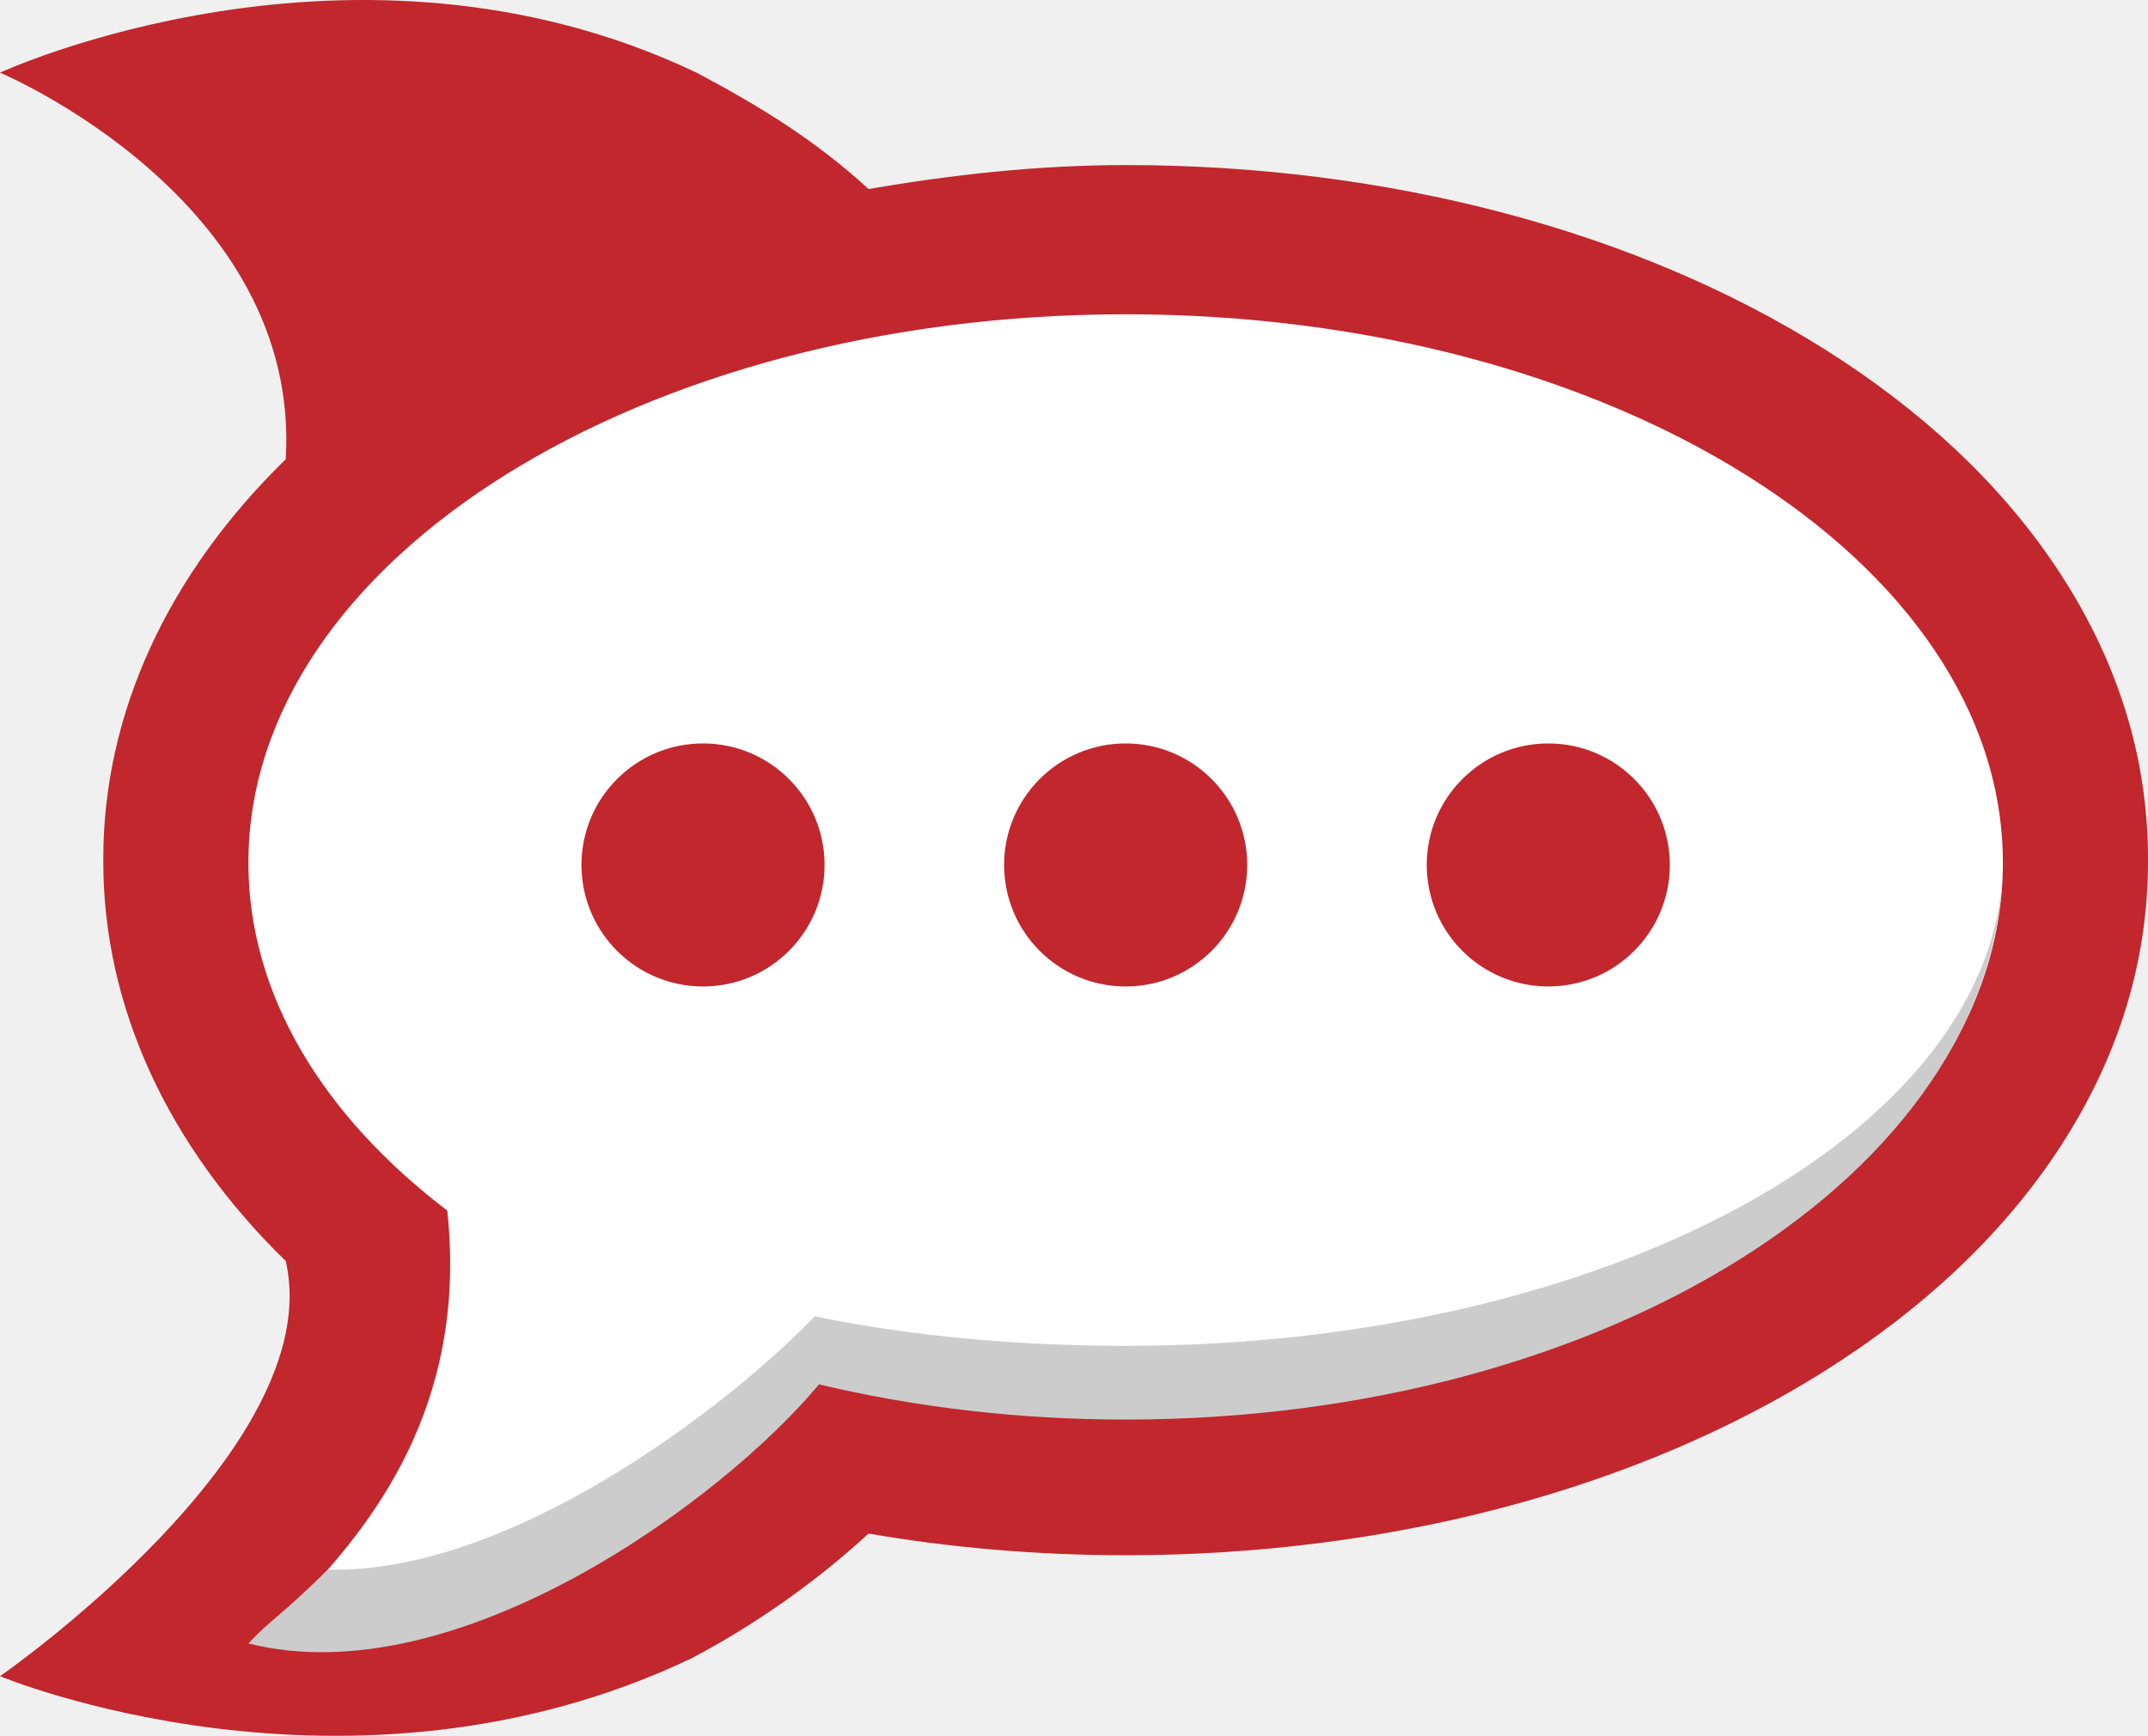
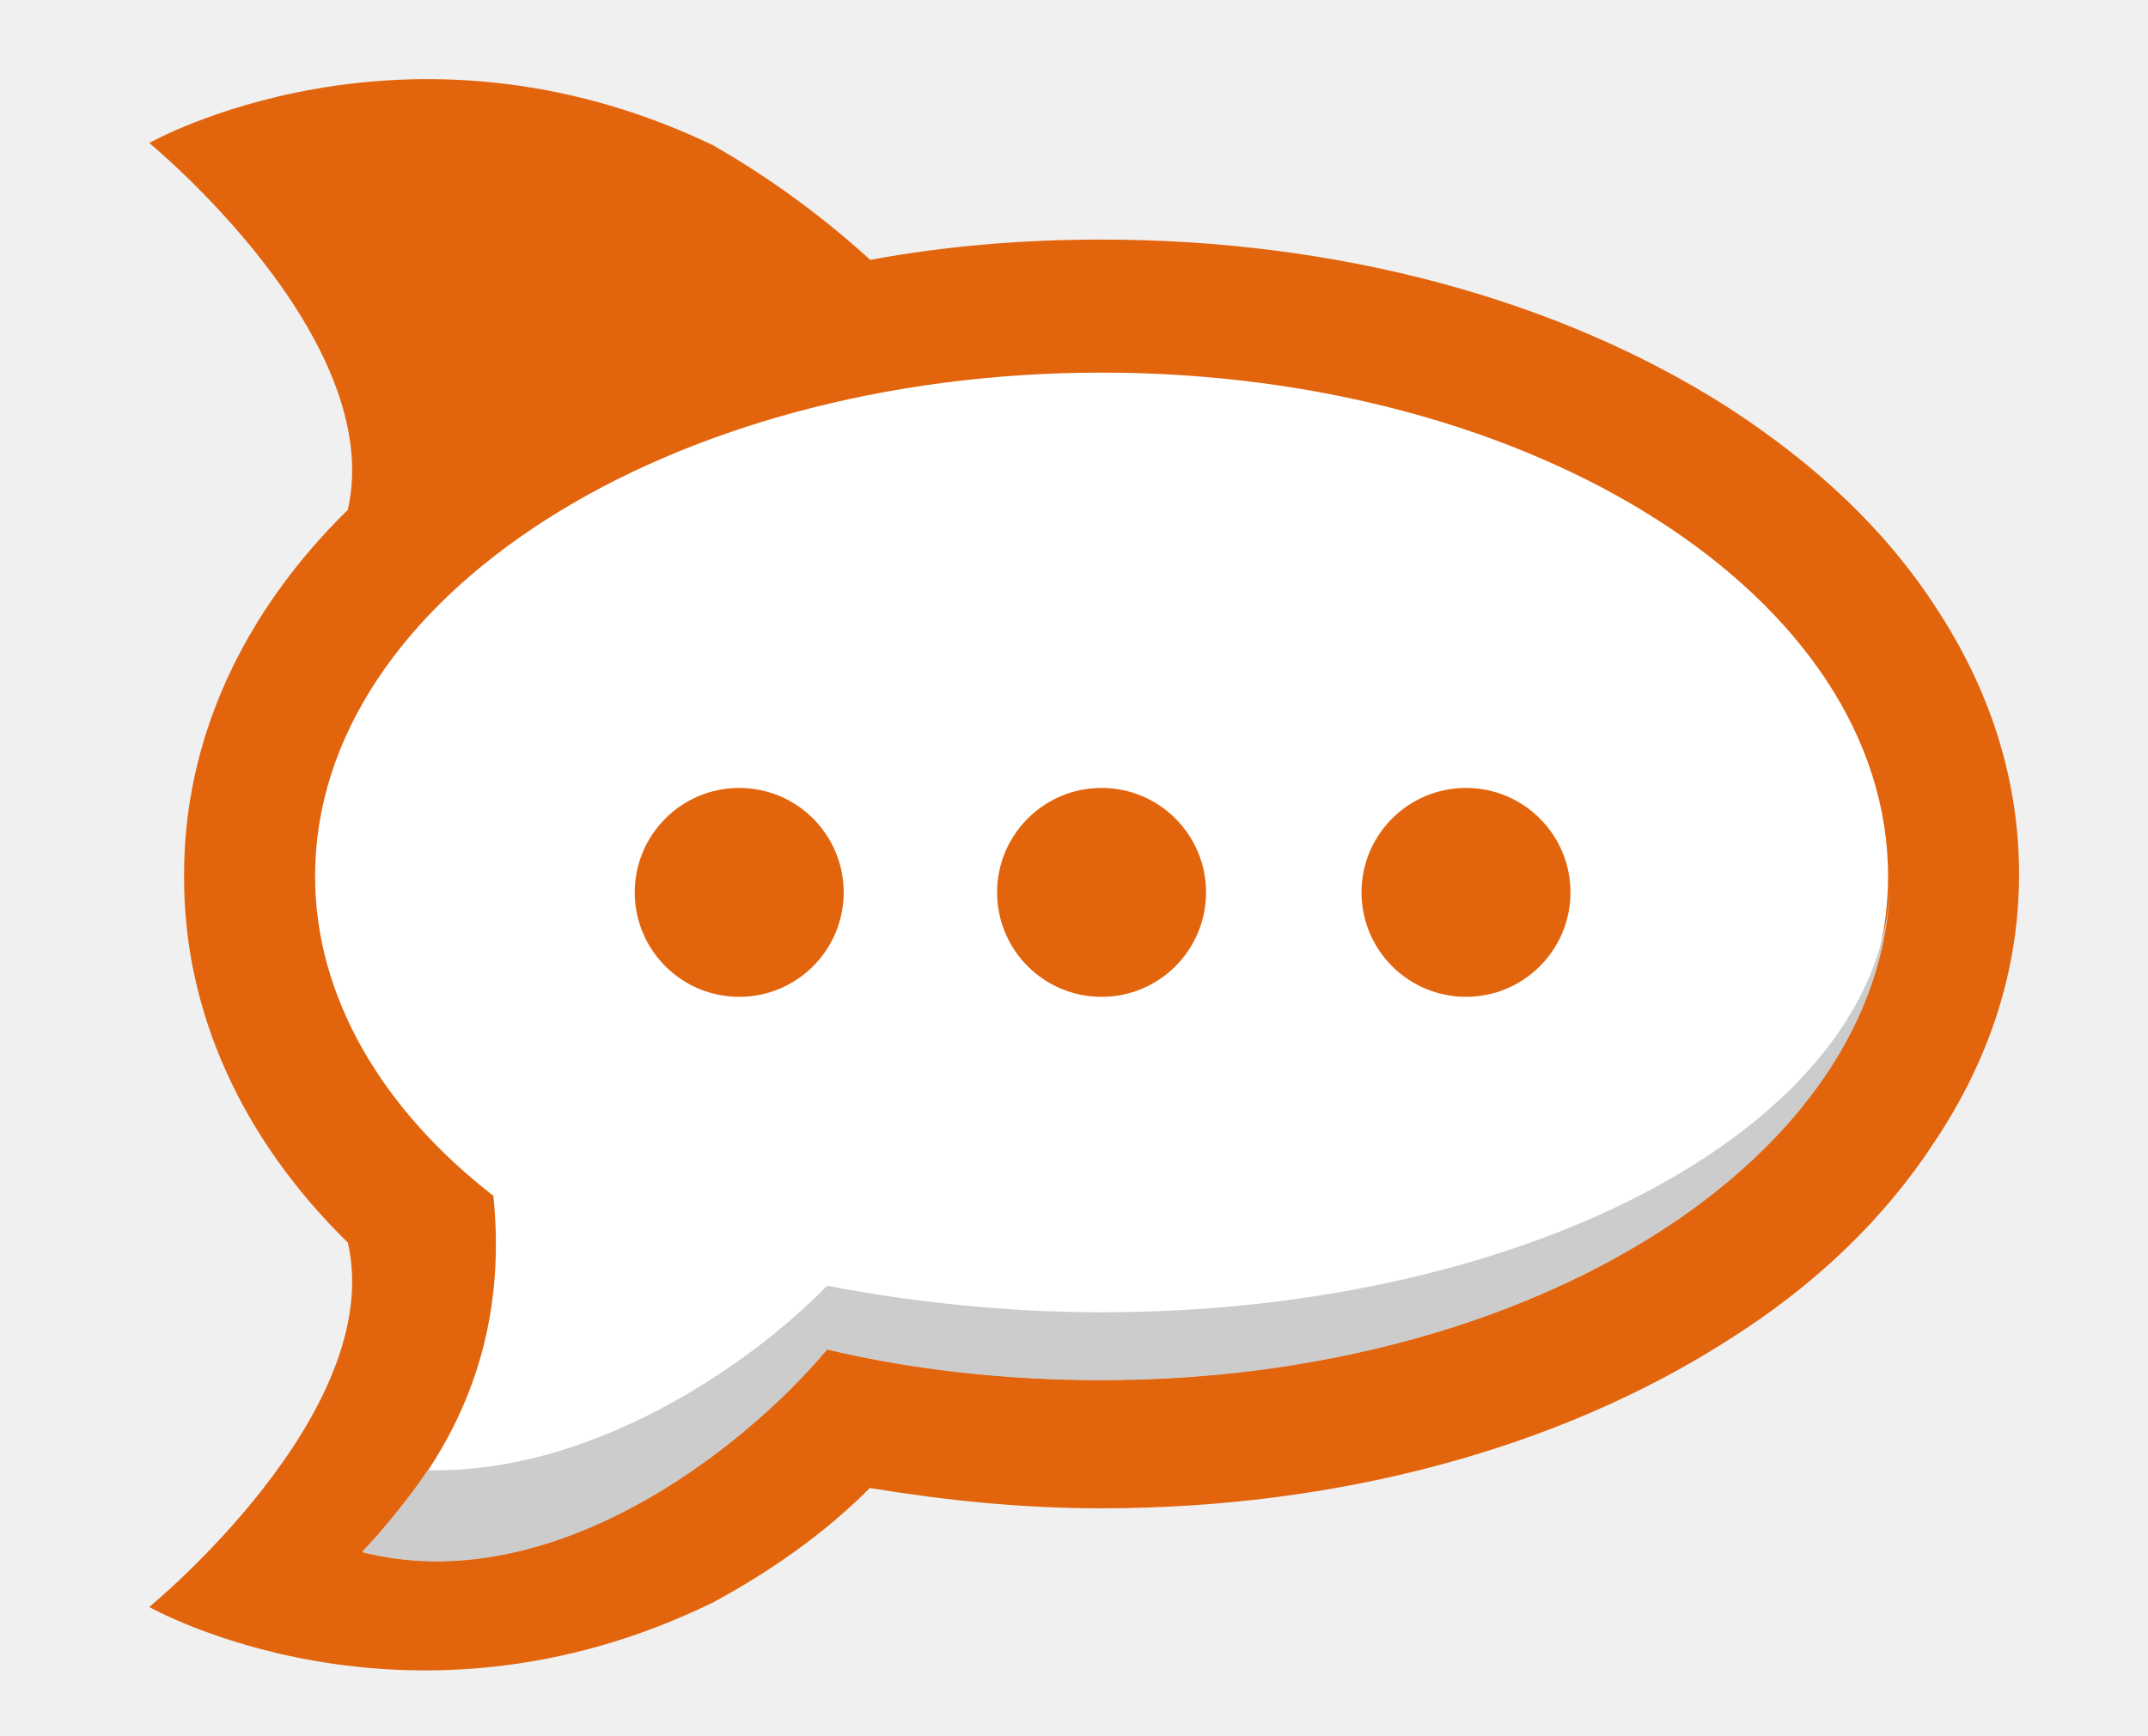
- <svg xmlns="http://www.w3.org/2000/svg" version="1.1" id="Layer_5" x="0px" y="0px" width="518.085px" height="418.775px" viewBox="-15.5 51.678 518.085 418.775" enable-background="new -15.5 51.678 518.085 418.775" xml:space="preserve">
-   <path fill="#C1272D" d="M502.586,258.858c0-24.821-7.55-48.623-22.445-70.749c-13.373-19.863-32.108-37.446-55.687-52.259  C378.938,107.253,319.108,91.502,256,91.502c-21.079,0-41.856,2.315-62.01,5.787c-12.504-11.51-26.002-19.891-41.491-28.082  c-82.746-39.441-168,0-168,0s72.672,30.49,68.924,93.266c-28.542,27.848-44.01,61.426-44.01,96.387c0,0.11,0.006,0.222,0.006,0.334  c0,0.111-0.006,0.223-0.006,0.333c0,34.961,15.469,68.54,44.01,96.388C63.798,401.1-15.5,456.072-15.5,456.072  s84.118,35.088,166.863-4.352c15.488-8.19,30.124-18.548,42.627-30.059c20.154,3.471,40.931,5.224,62.009,5.224  c63.108,0,122.937-15.752,168.454-44.35c23.577-14.813,42.312-32.396,55.687-52.26c14.896-22.126,22.445-45.927,22.445-70.749  c0-0.11-0.006-0.222-0.006-0.333C502.58,259.081,502.586,258.971,502.586,258.858z" />
-   <path fill="#FFFFFF" d="M256,127.5c116.854,0,211.586,59.247,211.586,132.334c0,73.085-94.73,132.336-211.586,132.336  c-26.019,0-50.937-2.947-73.959-8.318c-23.396,27.56-74.868,65.877-124.869,53.489c16.265-17.105,40.361-46.008,35.201-93.607  c-29.968-22.836-47.959-52.056-47.959-83.899C44.414,186.747,139.145,127.5,256,127.5" />
+ <svg xmlns="http://www.w3.org/2000/svg" version="1.1" id="Layer_5" x="0px" y="0px" viewBox="0 0 518.1 418.8" style="enable-background:new 0 0 518.1 418.8;" xml:space="preserve">
+   <style type="text/css">
+ 	.st0{fill:none;}
+ 	.st1{fill:#E2650E;}
+ 	.st2{fill:#FFFFFF;}
+ 	.st3{fill:#CCCCCC;}
+ </style>
+   <path class="st0" d="M182,93" />
+   <line class="st0" x1="-15.5" y1="62.5" x2="-15.5" y2="479.2" />
+   <path class="st1" d="M487,210.9c0-22.7-6.9-44.5-20.3-64.7c-11.9-18.3-28.6-34.1-49.9-47.9c-41-26.2-94.3-40.5-151.1-40.5  c-18.8,0-37.5,1.5-55.8,4.9c-11.4-10.4-24.2-19.8-38-27.7C97.7-0.5,36,34.5,36,34.5S93.3,81.5,83.9,123  c-25.7,25.2-39.5,55.8-39.5,87.9c0,0,0,0,0,0.5c0,0,0,0,0,0.5c0,32.1,13.8,62.7,39.5,87.9c9.4,41-47.9,87.9-47.9,87.9  s61.7,35.1,135.8-1c13.8-7.4,27.2-16.8,38-27.7c18.3,3,36.6,4.9,55.8,4.9c56.8,0,110.1-14.3,151.1-40.5c21.2-13.3,38-29.6,49.9-47.9  C480.1,255.3,487,233.6,487,210.9C487,211.4,487,211.4,487,210.9L487,210.9z" />
+   <path class="st2" d="M265.7,89.9c104.7,0,189.7,54.3,189.7,121.5s-85,121.5-189.7,121.5c-23.2,0-45.9-2.5-66.2-7.4  c-21.2,25.2-67.2,60.3-112.1,48.9c14.8-15.8,36.1-42,31.6-85.9c-26.7-20.7-43-47.9-43-77.1C76,144.2,161,89.9,265.7,89.9" />
  <g>
    <g>
-       <circle fill="#C1272D" cx="256" cy="260.353" r="29.317" />
+       <circle class="st1" cx="265.7" cy="215.3" r="25.2" />
    </g>
    <g>
-       <circle fill="#C1272D" cx="357.938" cy="260.353" r="29.315" />
+       <circle class="st1" cx="353.6" cy="215.3" r="25.2" />
    </g>
    <g>
-       <circle fill="#C1272D" cx="154.062" cy="260.353" r="29.317" />
+       <circle class="st1" cx="178.3" cy="215.3" r="25.2" />
    </g>
  </g>
  <g>
-     <path fill="#CCCCCC" d="M256,376.373c-26.019,0-51.978-2.368-75-7.123c-20.659,21.54-73.352,62.192-117.45,61.127   c-11.638,11.488-13.695,11.945-19.136,17.789c50,12.651,114.231-34.356,137.627-62.504c23.023,5.486,47.941,8.495,73.959,8.495   c115.917,0,210.048-59.55,211.551-133.364C466.048,324.766,371.917,376.373,256,376.373z" />
+     <path class="st3" d="M265.7,316.6c-23.2,0-45.9-2.5-66.2-6.4c-18.8,19.3-56.8,45.4-96.3,44.5c-5.4,7.9-10.9,14.3-15.8,19.8   c44.9,11.4,90.9-23.7,112.1-48.9c20.7,4.9,43,7.4,66.2,7.4c104.2,0,188.7-53.8,190.2-120C454.4,270.6,369.9,316.6,265.7,316.6z" />
  </g>
-   <path fill="none" d="M182.041,382.661" />
-   <path fill="none" d="M182.041,93" />
-   <line fill="none" x1="-15.5" y1="62.5" x2="-15.5" y2="479.166" />
-   <path fill="none" d="M193.99,420.847" />
</svg>
